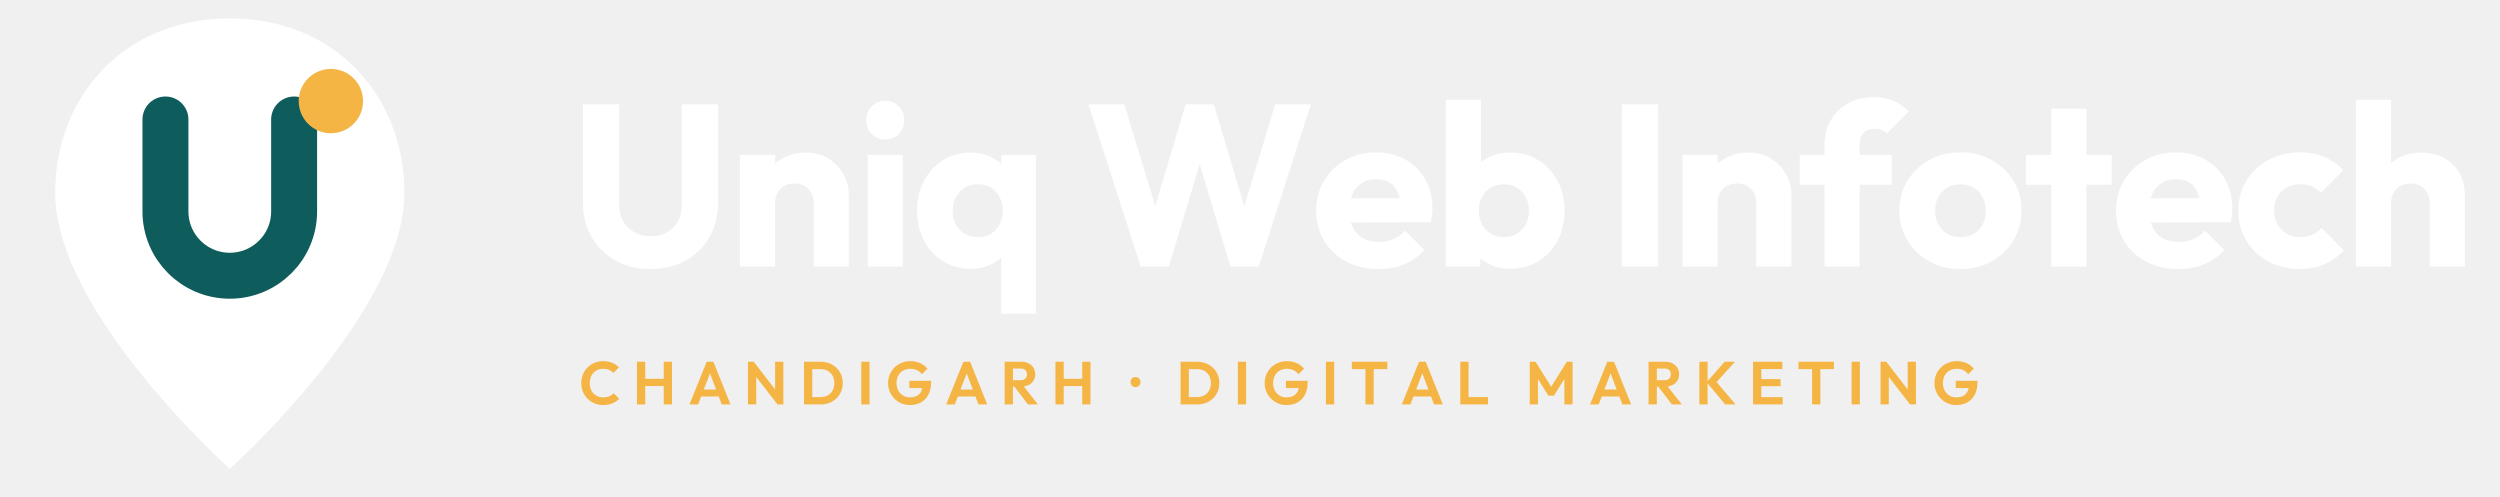
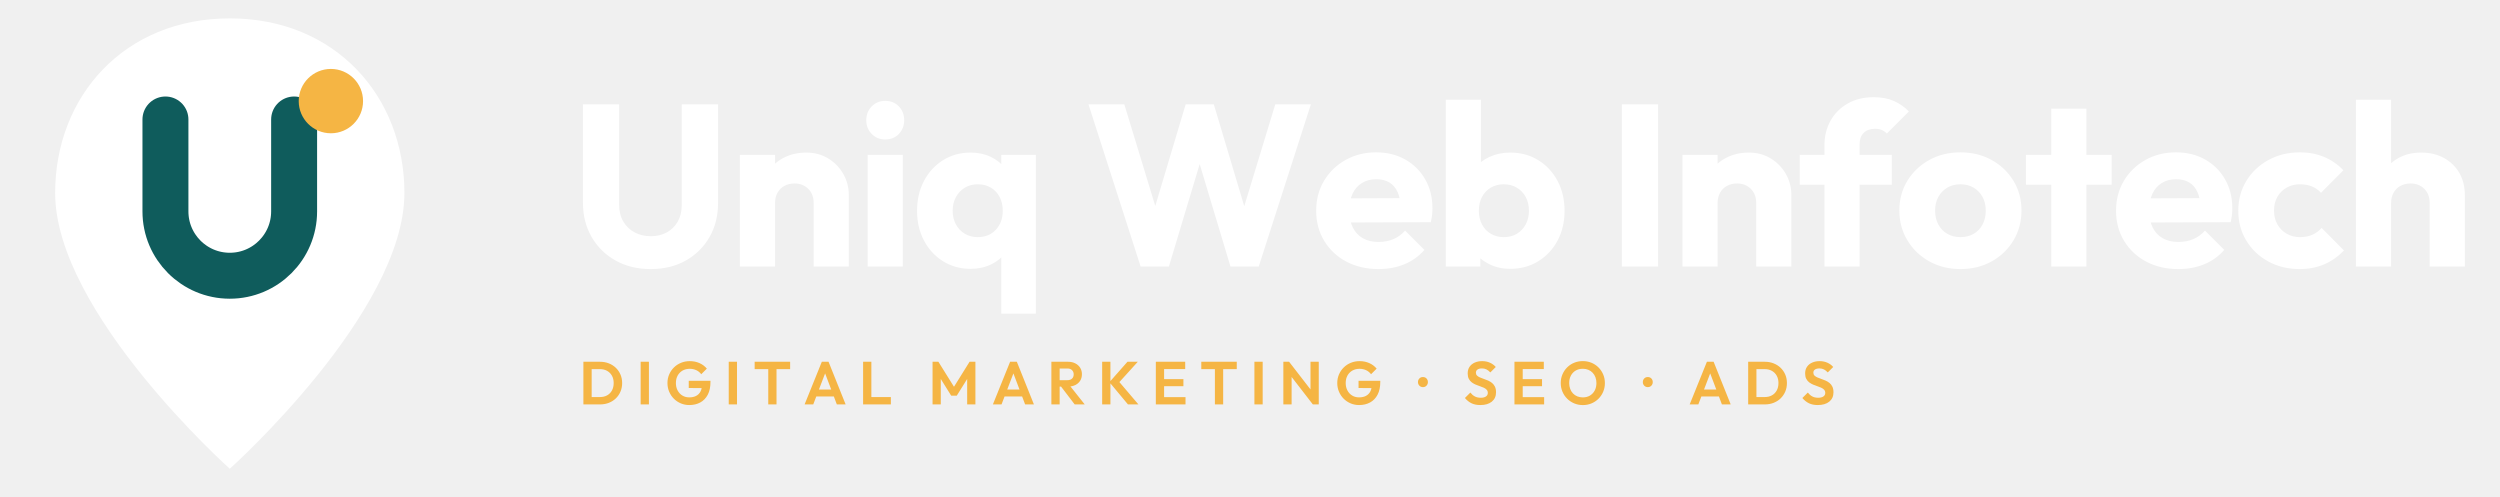
<svg xmlns="http://www.w3.org/2000/svg" viewBox="0 0 544 108" width="1088" height="216" role="img" aria-label="Uniq Web Infotech">
  <path d="M50 4 C27 4 12 21 12 42 C12 68 50 102 50 102 C50 102 88 68 88 42 C88 21 73 4 50 4 Z" fill="#FFFFFF" />
  <path d="M36 26 V46 a14 14 0 0 0 28 0 V26" fill="none" stroke="#0F5C5C" stroke-width="10" stroke-linecap="round" />
  <circle cx="72" cy="22" r="7" fill="#F5B544" />
  <path d="M141.608 58.55Q137.266 58.55 133.942 56.689Q130.619 54.828 128.734 51.562Q126.85 48.296 126.85 44.125V22.7H134.725V44.55Q134.725 46.674 135.637 48.215Q136.548 49.756 138.113 50.578Q139.678 51.4 141.604 51.4Q143.575 51.4 145.086 50.579Q146.598 49.757 147.474 48.23Q148.35 46.703 148.35 44.6V22.7H156.25V44.175Q156.25 48.348 154.39 51.587Q152.53 54.826 149.24 56.688Q145.95 58.55 141.608 58.55Z M177.05 58.0V44.175Q177.05 42.25 175.875 41.087Q174.7 39.925 172.881 39.925Q171.644 39.925 170.684 40.45Q169.725 40.975 169.188 41.938Q168.65 42.9 168.65 44.175L165.675 42.725Q165.675 39.85 166.938 37.712Q168.2 35.575 170.422 34.388Q172.645 33.2 175.46 33.2Q178.125 33.2 180.213 34.475Q182.3 35.75 183.5 37.85Q184.7 39.95 184.7 42.45V58.0ZM161.0 58.0V33.7H168.65V58.0Z M188.8 58.0V33.7H196.45V58.0ZM192.625 30.35Q190.85 30.35 189.675 29.137Q188.5 27.925 188.5 26.15Q188.5 24.375 189.675 23.162Q190.85 21.95 192.625 21.95Q194.45 21.95 195.6 23.162Q196.75 24.375 196.75 26.15Q196.75 27.925 195.6 29.137Q194.45 30.35 192.625 30.35Z M211.2 58.5Q207.85 58.5 205.213 56.85Q202.575 55.2 201.062 52.35Q199.55 49.5 199.55 45.875Q199.55 42.225 201.062 39.362Q202.575 36.5 205.213 34.85Q207.85 33.2 211.2 33.2Q213.65 33.2 215.625 34.15Q217.6 35.1 218.838 36.775Q220.075 38.45 220.25 40.6V51.1Q220.075 53.25 218.85 54.925Q217.625 56.6 215.638 57.55Q213.65 58.5 211.2 58.5ZM212.75 51.6Q215.2 51.6 216.7 49.987Q218.2 48.375 218.2 45.85Q218.2 44.15 217.525 42.862Q216.85 41.575 215.625 40.837Q214.4 40.1 212.775 40.1Q211.175 40.1 209.95 40.837Q208.725 41.575 208.013 42.875Q207.3 44.175 207.3 45.85Q207.3 47.525 208.0 48.825Q208.7 50.125 209.938 50.862Q211.175 51.6 212.75 51.6ZM217.875 68.25V51.75L219.025 45.85L217.875 39.95V33.7H225.4V68.25Z  M248.2 58.0 236.85 22.7H244.65L252.925 49.875H249.875L258.0 22.7H264.125L272.25 49.875H269.225L277.5 22.7H285.25L273.9 58.0H267.75L259.6 30.875H262.5L254.35 58.0Z M299.975 58.55Q296.025 58.55 292.963 56.925Q289.9 55.3 288.15 52.412Q286.4 49.525 286.4 45.85Q286.4 42.2 288.113 39.337Q289.825 36.475 292.788 34.812Q295.75 33.15 299.425 33.15Q303.025 33.15 305.788 34.712Q308.55 36.275 310.125 39.025Q311.7 41.775 311.7 45.3Q311.7 45.975 311.625 46.7Q311.55 47.425 311.35 48.35L290.4 48.425V43.175L308.1 43.1L304.8 45.325Q304.75 43.225 304.138 41.838Q303.525 40.45 302.363 39.725Q301.2 39.0 299.475 39.0Q297.675 39.0 296.35 39.825Q295.025 40.65 294.312 42.162Q293.6 43.675 293.6 45.8Q293.6 47.95 294.363 49.487Q295.125 51.025 296.55 51.837Q297.975 52.65 299.95 52.65Q301.75 52.65 303.2 52.037Q304.65 51.425 305.75 50.175L309.95 54.375Q308.15 56.45 305.6 57.5Q303.05 58.55 299.975 58.55Z M328.6 58.5Q326.125 58.5 324.075 57.487Q322.025 56.475 320.738 54.737Q319.45 53.0 319.25 50.85V40.6Q319.45 38.45 320.75 36.775Q322.05 35.1 324.1 34.15Q326.15 33.2 328.6 33.2Q332.05 33.2 334.725 34.85Q337.4 36.5 338.925 39.362Q340.45 42.225 340.45 45.875Q340.45 49.5 338.925 52.35Q337.4 55.2 334.725 56.85Q332.05 58.5 328.6 58.5ZM314.6 58.0V21.7H322.25V39.675L320.975 45.55L322.125 51.475V58.0ZM327.25 51.6Q328.85 51.6 330.075 50.862Q331.3 50.125 332.0 48.825Q332.7 47.525 332.7 45.85Q332.7 44.175 332.0 42.875Q331.3 41.575 330.062 40.837Q328.825 40.1 327.225 40.1Q325.625 40.1 324.388 40.837Q323.15 41.575 322.475 42.862Q321.8 44.15 321.8 45.85Q321.8 47.55 322.488 48.85Q323.175 50.15 324.413 50.875Q325.65 51.6 327.25 51.6Z  M352.925 58.0V22.7H360.8V58.0Z M382.15 58.0V44.175Q382.15 42.25 380.975 41.087Q379.8 39.925 377.981 39.925Q376.744 39.925 375.784 40.45Q374.825 40.975 374.288 41.938Q373.75 42.9 373.75 44.175L370.775 42.725Q370.775 39.85 372.038 37.712Q373.3 35.575 375.522 34.388Q377.745 33.2 380.56 33.2Q383.225 33.2 385.312 34.475Q387.4 35.75 388.6 37.85Q389.8 39.95 389.8 42.45V58.0ZM366.1 58.0V33.7H373.75V58.0Z M397 58.0V31.625Q397 28.65 398.313 26.287Q399.625 23.925 402.038 22.537Q404.45 21.15 407.75 21.15Q410.25 21.15 412.113 21.975Q413.975 22.8 415.375 24.25L410.575 29.05Q410.1 28.55 409.475 28.287Q408.85 28.025 408 28.025Q406.425 28.025 405.538 28.912Q404.65 29.8 404.65 31.375V58.0ZM391.625 40.2V33.7H411.65V40.2Z M426.6 58.55Q422.825 58.55 419.813 56.875Q416.8 55.2 415.05 52.3Q413.3 49.4 413.3 45.8Q413.3 42.2 415.038 39.35Q416.775 36.5 419.788 34.825Q422.8 33.15 426.575 33.15Q430.375 33.15 433.375 34.812Q436.375 36.475 438.125 39.337Q439.875 42.2 439.875 45.8Q439.875 49.4 438.138 52.3Q436.4 55.2 433.4 56.875Q430.4 58.55 426.6 58.55ZM426.575 51.6Q428.225 51.6 429.475 50.875Q430.725 50.15 431.413 48.837Q432.1 47.525 432.1 45.825Q432.1 44.125 431.388 42.837Q430.675 41.55 429.45 40.825Q428.225 40.1 426.575 40.1Q424.975 40.1 423.725 40.837Q422.475 41.575 421.775 42.862Q421.075 44.15 421.075 45.85Q421.075 47.525 421.775 48.837Q422.475 50.15 423.725 50.875Q424.975 51.6 426.575 51.6Z M446.35 58.0V23.65H454V58.0ZM440.85 40.2V33.7H459.5V40.2Z M474.025 58.55Q470.075 58.55 467.013 56.925Q463.95 55.3 462.2 52.412Q460.45 49.525 460.45 45.85Q460.45 42.2 462.163 39.337Q463.875 36.475 466.837 34.812Q469.8 33.15 473.475 33.15Q477.075 33.15 479.838 34.712Q482.6 36.275 484.175 39.025Q485.75 41.775 485.75 45.3Q485.75 45.975 485.675 46.7Q485.6 47.425 485.4 48.35L464.45 48.425V43.175L482.15 43.1L478.85 45.325Q478.8 43.225 478.188 41.838Q477.575 40.45 476.413 39.725Q475.25 39.0 473.525 39.0Q471.725 39.0 470.4 39.825Q469.075 40.65 468.363 42.162Q467.65 43.675 467.65 45.8Q467.65 47.95 468.413 49.487Q469.175 51.025 470.6 51.837Q472.025 52.65 474.0 52.65Q475.8 52.65 477.25 52.037Q478.7 51.425 479.8 50.175L484.0 54.375Q482.2 56.45 479.65 57.5Q477.1 58.55 474.025 58.55Z M500.4 58.55Q496.625 58.55 493.588 56.9Q490.55 55.25 488.8 52.362Q487.05 49.475 487.05 45.875Q487.05 42.225 488.813 39.35Q490.575 36.475 493.625 34.812Q496.675 33.15 500.475 33.15Q503.325 33.15 505.7 34.138Q508.075 35.125 509.925 37.05L505.05 41.95Q504.2 41.025 503.063 40.562Q501.925 40.1 500.475 40.1Q498.85 40.1 497.575 40.825Q496.3 41.55 495.563 42.825Q494.825 44.1 494.825 45.825Q494.825 47.525 495.563 48.825Q496.3 50.125 497.588 50.862Q498.875 51.6 500.475 51.6Q502 51.6 503.163 51.088Q504.325 50.575 505.175 49.6L510.05 54.5Q508.125 56.5 505.738 57.525Q503.35 58.55 500.4 58.55Z M528.7 58.0V44.175Q528.7 42.25 527.525 41.087Q526.35 39.925 524.531 39.925Q523.294 39.925 522.334 40.45Q521.375 40.975 520.838 41.938Q520.3 42.9 520.3 44.175L517.325 42.725Q517.325 39.85 518.538 37.712Q519.75 35.575 521.897 34.388Q524.045 33.2 526.835 33.2Q529.675 33.2 531.825 34.388Q533.975 35.575 535.163 37.65Q536.35 39.725 536.35 42.45V58.0ZM512.65 58.0V21.7H520.3V58.0Z" fill="#FFFFFF" />
-   <path d="M131.257 88.139Q130.234 88.139 129.363 87.776Q128.492 87.413 127.841 86.758Q127.191 86.103 126.837 85.231Q126.482 84.36 126.482 83.357Q126.482 82.35 126.837 81.481Q127.191 80.611 127.84 79.965Q128.488 79.318 129.358 78.95Q130.227 78.582 131.25 78.582Q132.366 78.582 133.207 78.945Q134.049 79.308 134.692 79.935L133.481 81.149Q133.095 80.727 132.541 80.489Q131.986 80.252 131.25 80.252Q130.603 80.252 130.067 80.473Q129.531 80.694 129.14 81.108Q128.749 81.522 128.536 82.095Q128.323 82.667 128.323 83.357Q128.323 84.05 128.536 84.622Q128.749 85.195 129.14 85.609Q129.531 86.023 130.067 86.246Q130.603 86.469 131.25 86.469Q132.032 86.469 132.59 86.23Q133.148 85.99 133.541 85.565L134.755 86.779Q134.105 87.416 133.244 87.777Q132.382 88.139 131.257 88.139Z M138.602 88.0V78.72H140.401V88.0ZM144.427 88.0V78.72H146.225V88.0ZM139.744 84.007V82.42H144.932V84.007Z M150.03 88.0 153.775 78.72H155.24L158.956 88.0H157.042L154.168 80.39H154.821L151.911 88.0ZM152.016 86.267V84.763H157.003V86.267Z M162.758 88.0V78.72H164.012L164.556 80.522V88.0ZM169.176 88.0 163.665 80.872 164.012 78.72 169.523 85.848ZM169.176 88.0 168.665 86.261V78.72H170.463V88.0Z M176.178 88.0V86.4H178.548Q179.445 86.4 180.12 86.025Q180.795 85.65 181.169 84.962Q181.544 84.274 181.544 83.347Q181.544 82.43 181.163 81.75Q180.782 81.07 180.109 80.695Q179.435 80.321 178.548 80.321H176.145V78.72H178.577Q179.607 78.72 180.483 79.065Q181.359 79.41 182.011 80.035Q182.663 80.661 183.024 81.506Q183.385 82.35 183.385 83.36Q183.385 84.36 183.024 85.21Q182.663 86.06 182.016 86.685Q181.369 87.31 180.495 87.655Q179.62 88.0 178.604 88.0ZM174.954 88.0V78.72H176.752V88.0Z M187.414 88.0V78.72H189.213V88.0Z M197.997 88.139Q197.01 88.139 196.144 87.771Q195.278 87.403 194.629 86.748Q193.981 86.093 193.613 85.223Q193.245 84.353 193.245 83.35Q193.245 82.344 193.618 81.479Q193.991 80.615 194.651 79.961Q195.311 79.308 196.197 78.945Q197.083 78.582 198.106 78.582Q199.254 78.582 200.216 79.011Q201.178 79.44 201.815 80.215L200.597 81.433Q200.168 80.856 199.522 80.554Q198.875 80.252 198.096 80.252Q197.208 80.252 196.527 80.641Q195.845 81.03 195.464 81.727Q195.083 82.423 195.083 83.347Q195.083 84.271 195.463 84.974Q195.842 85.677 196.496 86.073Q197.149 86.469 197.987 86.469Q198.858 86.469 199.48 86.147Q200.102 85.825 200.434 85.197Q200.766 84.568 200.766 83.66L201.931 84.462L197.878 84.429V82.862H202.607V83.119Q202.607 84.779 202.013 85.898Q201.419 87.017 200.381 87.578Q199.343 88.139 197.997 88.139Z M205.89 88.0 209.636 78.72H211.101L214.817 88.0H212.903L210.028 80.39H210.682L207.771 88.0ZM207.877 86.267V84.763H212.863V86.267Z M219.935 84.123V82.727H222.086Q222.746 82.727 223.109 82.388Q223.472 82.05 223.472 81.456Q223.472 80.912 223.114 80.549Q222.756 80.186 222.096 80.186H219.935V78.72H222.251Q223.149 78.72 223.829 79.072Q224.508 79.423 224.886 80.032Q225.264 80.641 225.264 81.426Q225.264 82.242 224.885 82.845Q224.505 83.449 223.819 83.786Q223.132 84.123 222.218 84.123ZM218.618 88.0V78.72H220.416V88.0ZM223.687 88.0 220.621 83.987 222.274 83.472 225.871 88.0Z M229.666 88.0V78.72H231.464V88.0ZM235.49 88.0V78.72H237.289V88.0ZM230.808 84.007V82.42H235.995V84.007Z  M247.092 84.238Q246.621 84.238 246.315 83.92Q246.01 83.601 246.01 83.142Q246.01 82.67 246.315 82.357Q246.621 82.044 247.092 82.044Q247.564 82.044 247.868 82.357Q248.172 82.67 248.172 83.142Q248.172 83.601 247.868 83.92Q247.564 84.238 247.092 84.238Z  M258.12 88.0V86.4H260.49Q261.387 86.4 262.062 86.025Q262.737 85.65 263.111 84.962Q263.486 84.274 263.486 83.347Q263.486 82.43 263.105 81.75Q262.724 81.07 262.051 80.695Q261.377 80.321 260.49 80.321H258.087V78.72H260.519Q261.549 78.72 262.425 79.065Q263.301 79.41 263.953 80.035Q264.605 80.661 264.966 81.506Q265.327 82.35 265.327 83.36Q265.327 84.36 264.966 85.21Q264.605 86.06 263.958 86.685Q263.311 87.31 262.437 87.655Q261.562 88.0 260.546 88.0ZM256.896 88.0V78.72H258.694V88.0Z M269.356 88.0V78.72H271.155V88.0Z M279.939 88.139Q278.952 88.139 278.086 87.771Q277.22 87.403 276.571 86.748Q275.923 86.093 275.555 85.223Q275.187 84.353 275.187 83.35Q275.187 82.344 275.56 81.479Q275.933 80.615 276.593 79.961Q277.253 79.308 278.139 78.945Q279.025 78.582 280.048 78.582Q281.196 78.582 282.158 79.011Q283.12 79.44 283.757 80.215L282.539 81.433Q282.11 80.856 281.464 80.554Q280.817 80.252 280.038 80.252Q279.15 80.252 278.469 80.641Q277.787 81.03 277.406 81.727Q277.025 82.423 277.025 83.347Q277.025 84.271 277.405 84.974Q277.784 85.677 278.438 86.073Q279.091 86.469 279.929 86.469Q280.8 86.469 281.422 86.147Q282.044 85.825 282.376 85.197Q282.708 84.568 282.708 83.66L283.873 84.462L279.82 84.429V82.862H284.549V83.119Q284.549 84.779 283.955 85.898Q283.361 87.017 282.323 87.578Q281.285 88.139 279.939 88.139Z M288.522 88.0V78.72H290.32V88.0Z M297.121 88.0V78.918H298.92V88.0ZM294.161 80.321V78.72H301.883V80.321Z M305.031 88.0 308.777 78.72H310.242L313.958 88.0H312.044L309.169 80.39H309.823L306.912 88.0ZM307.018 86.267V84.763H312.004V86.267Z M317.759 88.0V78.72H319.557V88.0ZM319.079 88.0V86.4H323.801V88.0Z  M332.872 88.0V78.72H334.142L337.898 84.743H337.175L340.927 78.72H342.198V88.0H340.406V81.803L340.759 81.898L338.142 86.099H336.928L334.314 81.898L334.664 81.803V88.0Z M346.002 88.0 349.748 78.72H351.213L354.929 88.0H353.015L350.14 80.39H350.794L347.883 88.0ZM347.989 86.267V84.763H352.975V86.267Z M360.047 84.123V82.727H362.198Q362.858 82.727 363.221 82.388Q363.584 82.05 363.584 81.456Q363.584 80.912 363.226 80.549Q362.868 80.186 362.208 80.186H360.047V78.72H362.363Q363.261 78.72 363.941 79.072Q364.62 79.423 364.998 80.032Q365.376 80.641 365.376 81.426Q365.376 82.242 364.997 82.845Q364.617 83.449 363.931 83.786Q363.244 84.123 362.33 84.123ZM358.73 88.0V78.72H360.528V88.0ZM363.799 88.0 360.733 83.987 362.386 83.472 365.983 88.0Z M375.391 88.0 371.362 83.162 375.282 78.72H377.533L373.164 83.545V82.71L377.668 88.0ZM369.778 88.0V78.72H371.576V88.0Z M381.459 88.0V78.72H383.258V88.0ZM382.776 88.0V86.413H387.918V88.0ZM382.776 84.03V82.496H387.459V84.03ZM382.776 80.308V78.72H387.848V80.308Z M394.309 88.0V78.918H396.108V88.0ZM391.349 80.321V78.72H399.071V80.321Z M402.909 88.0V78.72H404.707V88.0Z M409.205 88.0V78.72H410.459L411.003 80.522V88.0ZM415.623 88.0 410.112 80.872 410.459 78.72 415.97 85.848ZM415.623 88.0 415.112 86.261V78.72H416.91V88.0Z M425.688 88.139Q424.701 88.139 423.835 87.771Q422.969 87.403 422.32 86.748Q421.672 86.093 421.304 85.223Q420.936 84.353 420.936 83.35Q420.936 82.344 421.309 81.479Q421.682 80.615 422.342 79.961Q423.002 79.308 423.888 78.945Q424.774 78.582 425.797 78.582Q426.945 78.582 427.907 79.011Q428.869 79.44 429.506 80.215L428.288 81.433Q427.859 80.856 427.212 80.554Q426.566 80.252 425.787 80.252Q424.899 80.252 424.218 80.641Q423.536 81.03 423.155 81.727Q422.774 82.423 422.774 83.347Q422.774 84.271 423.153 84.974Q423.533 85.677 424.186 86.073Q424.84 86.469 425.678 86.469Q426.549 86.469 427.171 86.147Q427.793 85.825 428.125 85.197Q428.457 84.568 428.457 83.66L429.621 84.462L425.569 84.429V82.862H430.298V83.119Q430.298 84.779 429.704 85.898Q429.11 87.017 428.072 87.578Q427.034 88.139 425.688 88.139Z" fill="#F5B544" />
+   <path d="M128.171 88.0V86.4H130.541Q131.438 86.4 132.113 86.025Q132.788 85.65 133.163 84.962Q133.537 84.274 133.537 83.347Q133.537 82.43 133.156 81.75Q132.775 81.07 132.102 80.695Q131.428 80.321 130.541 80.321H128.138V78.72H130.571Q131.6 78.72 132.476 79.065Q133.352 79.41 134.004 80.035Q134.656 80.661 135.017 81.506Q135.379 82.35 135.379 83.36Q135.379 84.36 135.017 85.21Q134.656 86.06 134.009 86.685Q133.362 87.31 132.488 87.655Q131.613 88.0 130.597 88.0ZM126.947 88.0V78.72H128.746V88.0Z M139.407 88.0V78.72H141.206V88.0Z M149.99 88.139Q149.003 88.139 148.137 87.771Q147.271 87.403 146.623 86.748Q145.974 86.093 145.606 85.223Q145.238 84.353 145.238 83.35Q145.238 82.344 145.611 81.479Q145.984 80.615 146.644 79.961Q147.304 79.308 148.19 78.945Q149.076 78.582 150.099 78.582Q151.247 78.582 152.209 79.011Q153.171 79.44 153.808 80.215L152.591 81.433Q152.162 80.856 151.515 80.554Q150.868 80.252 150.089 80.252Q149.201 80.252 148.52 80.641Q147.839 81.03 147.457 81.727Q147.076 82.423 147.076 83.347Q147.076 84.271 147.456 84.974Q147.835 85.677 148.489 86.073Q149.142 86.469 149.98 86.469Q150.851 86.469 151.474 86.147Q152.096 85.825 152.427 85.197Q152.759 84.568 152.759 83.66L153.924 84.462L149.871 84.429V82.862H154.6V83.119Q154.6 84.779 154.006 85.898Q153.412 87.017 152.374 87.578Q151.337 88.139 149.99 88.139Z M158.573 88.0V78.72H160.372V88.0Z M167.172 88.0V78.918H168.971V88.0ZM164.212 80.321V78.72H171.934V80.321Z M175.082 88.0 178.828 78.72H180.293L184.009 88.0H182.095L179.22 80.39H179.874L176.963 88.0ZM177.069 86.267V84.763H182.055V86.267Z M187.81 88.0V78.72H189.608V88.0ZM189.13 88.0V86.4H193.852V88.0Z  M202.923 88.0V78.72H204.194L207.949 84.743H207.226L210.978 78.72H212.249V88.0H210.457V81.803L210.81 81.898L208.193 86.099H206.979L204.365 81.898L204.715 81.803V88.0Z M216.053 88.0 219.799 78.72H221.264L224.98 88.0H223.066L220.192 80.39H220.845L217.934 88.0ZM218.04 86.267V84.763H223.026V86.267Z M230.098 84.123V82.727H232.249Q232.909 82.727 233.272 82.388Q233.635 82.05 233.635 81.456Q233.635 80.912 233.277 80.549Q232.919 80.186 232.259 80.186H230.098V78.72H232.414Q233.312 78.72 233.992 79.072Q234.672 79.423 235.049 80.032Q235.427 80.641 235.427 81.426Q235.427 82.242 235.048 82.845Q234.668 83.449 233.982 83.786Q233.296 84.123 232.381 84.123ZM228.781 88.0V78.72H230.58V88.0ZM233.85 88.0 230.784 83.987 232.438 83.472 236.035 88.0Z M245.442 88.0 241.413 83.162 245.334 78.72H247.584L243.215 83.545V82.71L247.719 88.0ZM239.829 88.0V78.72H241.628V88.0Z M251.511 88.0V78.72H253.309V88.0ZM252.827 88.0V86.413H257.969V88.0ZM252.827 84.03V82.496H257.51V84.03ZM252.827 80.308V78.72H257.899V80.308Z M264.361 88.0V78.918H266.159V88.0ZM261.4 80.321V78.72H269.122V80.321Z M272.96 88.0V78.72H274.758V88.0Z M279.256 88.0V78.72H280.51L281.054 80.522V88.0ZM285.674 88.0 280.163 80.872 280.51 78.72 286.021 85.848ZM285.674 88.0 285.163 86.261V78.72H286.961V88.0Z M295.739 88.139Q294.752 88.139 293.886 87.771Q293.02 87.403 292.371 86.748Q291.723 86.093 291.355 85.223Q290.987 84.353 290.987 83.35Q290.987 82.344 291.36 81.479Q291.733 80.615 292.393 79.961Q293.053 79.308 293.939 78.945Q294.825 78.582 295.848 78.582Q296.996 78.582 297.958 79.011Q298.92 79.44 299.557 80.215L298.339 81.433Q297.91 80.856 297.264 80.554Q296.617 80.252 295.838 80.252Q294.95 80.252 294.269 80.641Q293.587 81.03 293.206 81.727Q292.825 82.423 292.825 83.347Q292.825 84.271 293.205 84.974Q293.584 85.677 294.237 86.073Q294.891 86.469 295.729 86.469Q296.6 86.469 297.222 86.147Q297.844 85.825 298.176 85.197Q298.508 84.568 298.508 83.66L299.673 84.462L295.62 84.429V82.862H300.349V83.119Q300.349 84.779 299.755 85.898Q299.161 87.017 298.123 87.578Q297.085 88.139 295.739 88.139Z  M309.631 84.238Q309.159 84.238 308.854 83.92Q308.549 83.601 308.549 83.142Q308.549 82.67 308.854 82.357Q309.159 82.044 309.631 82.044Q310.103 82.044 310.407 82.357Q310.71 82.67 310.71 83.142Q310.71 83.601 310.407 83.92Q310.103 84.238 309.631 84.238Z  M322.124 88.139Q321.002 88.139 320.205 87.754Q319.408 87.37 318.765 86.604L319.949 85.419Q320.365 85.957 320.903 86.254Q321.441 86.551 322.217 86.551Q322.926 86.551 323.337 86.272Q323.748 85.994 323.748 85.505Q323.748 85.086 323.51 84.82Q323.273 84.555 322.883 84.373Q322.494 84.192 322.025 84.038Q321.557 83.885 321.09 83.685Q320.623 83.486 320.233 83.187Q319.844 82.888 319.606 82.421Q319.369 81.954 319.369 81.245Q319.369 80.403 319.78 79.808Q320.19 79.212 320.903 78.897Q321.616 78.582 322.517 78.582Q323.464 78.582 324.23 78.933Q324.995 79.285 325.48 79.856L324.292 81.04Q323.886 80.598 323.456 80.384Q323.025 80.169 322.481 80.169Q321.863 80.169 321.51 80.41Q321.157 80.651 321.157 81.093Q321.157 81.479 321.395 81.717Q321.632 81.954 322.022 82.124Q322.411 82.294 322.88 82.453Q323.348 82.611 323.815 82.814Q324.282 83.017 324.672 83.334Q325.061 83.651 325.299 84.142Q325.536 84.634 325.536 85.367Q325.536 86.657 324.622 87.398Q323.708 88.139 322.124 88.139Z M329.545 88.0V78.72H331.344V88.0ZM330.862 88.0V86.413H336.004V88.0ZM330.862 84.03V82.496H335.545V84.03ZM330.862 80.308V78.72H335.934V80.308Z M344.441 88.145Q343.422 88.145 342.545 87.776Q341.669 87.406 341.011 86.751Q340.353 86.096 339.985 85.223Q339.617 84.35 339.617 83.347Q339.617 82.341 339.983 81.476Q340.349 80.611 341.001 79.956Q341.653 79.301 342.524 78.938Q343.395 78.575 344.415 78.575Q345.435 78.575 346.306 78.938Q347.177 79.301 347.834 79.956Q348.49 80.611 348.857 81.483Q349.223 82.354 349.223 83.36Q349.223 84.363 348.857 85.235Q348.49 86.106 347.839 86.758Q347.187 87.409 346.317 87.777Q345.448 88.145 344.441 88.145ZM344.415 86.475Q345.303 86.475 345.968 86.079Q346.632 85.683 347.007 84.979Q347.382 84.274 347.382 83.347Q347.382 82.657 347.167 82.09Q346.953 81.522 346.557 81.106Q346.161 80.691 345.619 80.468Q345.078 80.245 344.415 80.245Q343.537 80.245 342.872 80.634Q342.207 81.024 341.833 81.722Q341.458 82.42 341.458 83.347Q341.458 84.04 341.673 84.619Q341.887 85.198 342.278 85.609Q342.669 86.02 343.215 86.248Q343.761 86.475 344.415 86.475Z  M358.561 84.238Q358.089 84.238 357.784 83.92Q357.479 83.601 357.479 83.142Q357.479 82.67 357.784 82.357Q358.089 82.044 358.561 82.044Q359.033 82.044 359.337 82.357Q359.64 82.67 359.64 83.142Q359.64 83.601 359.337 83.92Q359.033 84.238 358.561 84.238Z  M367.675 88.0 371.42 78.72H372.886L376.601 88.0H374.687L371.813 80.39H372.467L369.556 88.0ZM369.662 86.267V84.763H374.648V86.267Z M381.627 88.0V86.4H383.996Q384.894 86.4 385.569 86.025Q386.244 85.65 386.618 84.962Q386.993 84.274 386.993 83.347Q386.993 82.43 386.612 81.75Q386.23 81.07 385.557 80.695Q384.884 80.321 383.996 80.321H381.594V78.72H384.026Q385.056 78.72 385.932 79.065Q386.808 79.41 387.46 80.035Q388.111 80.661 388.473 81.506Q388.834 82.35 388.834 83.36Q388.834 84.36 388.473 85.21Q388.111 86.06 387.465 86.685Q386.818 87.31 385.943 87.655Q385.069 88.0 384.052 88.0ZM380.403 88.0V78.72H382.201V88.0Z M395.553 88.139Q394.431 88.139 393.634 87.754Q392.837 87.37 392.193 86.604L393.378 85.419Q393.794 85.957 394.332 86.254Q394.869 86.551 395.645 86.551Q396.354 86.551 396.765 86.272Q397.176 85.994 397.176 85.505Q397.176 85.086 396.939 84.82Q396.701 84.555 396.312 84.373Q395.922 84.192 395.454 84.038Q394.985 83.885 394.518 83.685Q394.051 83.486 393.662 83.187Q393.272 82.888 393.035 82.421Q392.797 81.954 392.797 81.245Q392.797 80.403 393.208 79.808Q393.619 79.212 394.332 78.897Q395.044 78.582 395.945 78.582Q396.892 78.582 397.658 78.933Q398.424 79.285 398.909 79.856L397.721 81.04Q397.315 80.598 396.884 80.384Q396.453 80.169 395.909 80.169Q395.292 80.169 394.939 80.41Q394.586 80.651 394.586 81.093Q394.586 81.479 394.823 81.717Q395.061 81.954 395.45 82.124Q395.84 82.294 396.308 82.453Q396.777 82.611 397.244 82.814Q397.711 83.017 398.1 83.334Q398.49 83.651 398.727 84.142Q398.965 84.634 398.965 85.367Q398.965 86.657 398.051 87.398Q397.137 88.139 395.553 88.139Z" fill="#F5B544" />
</svg>
